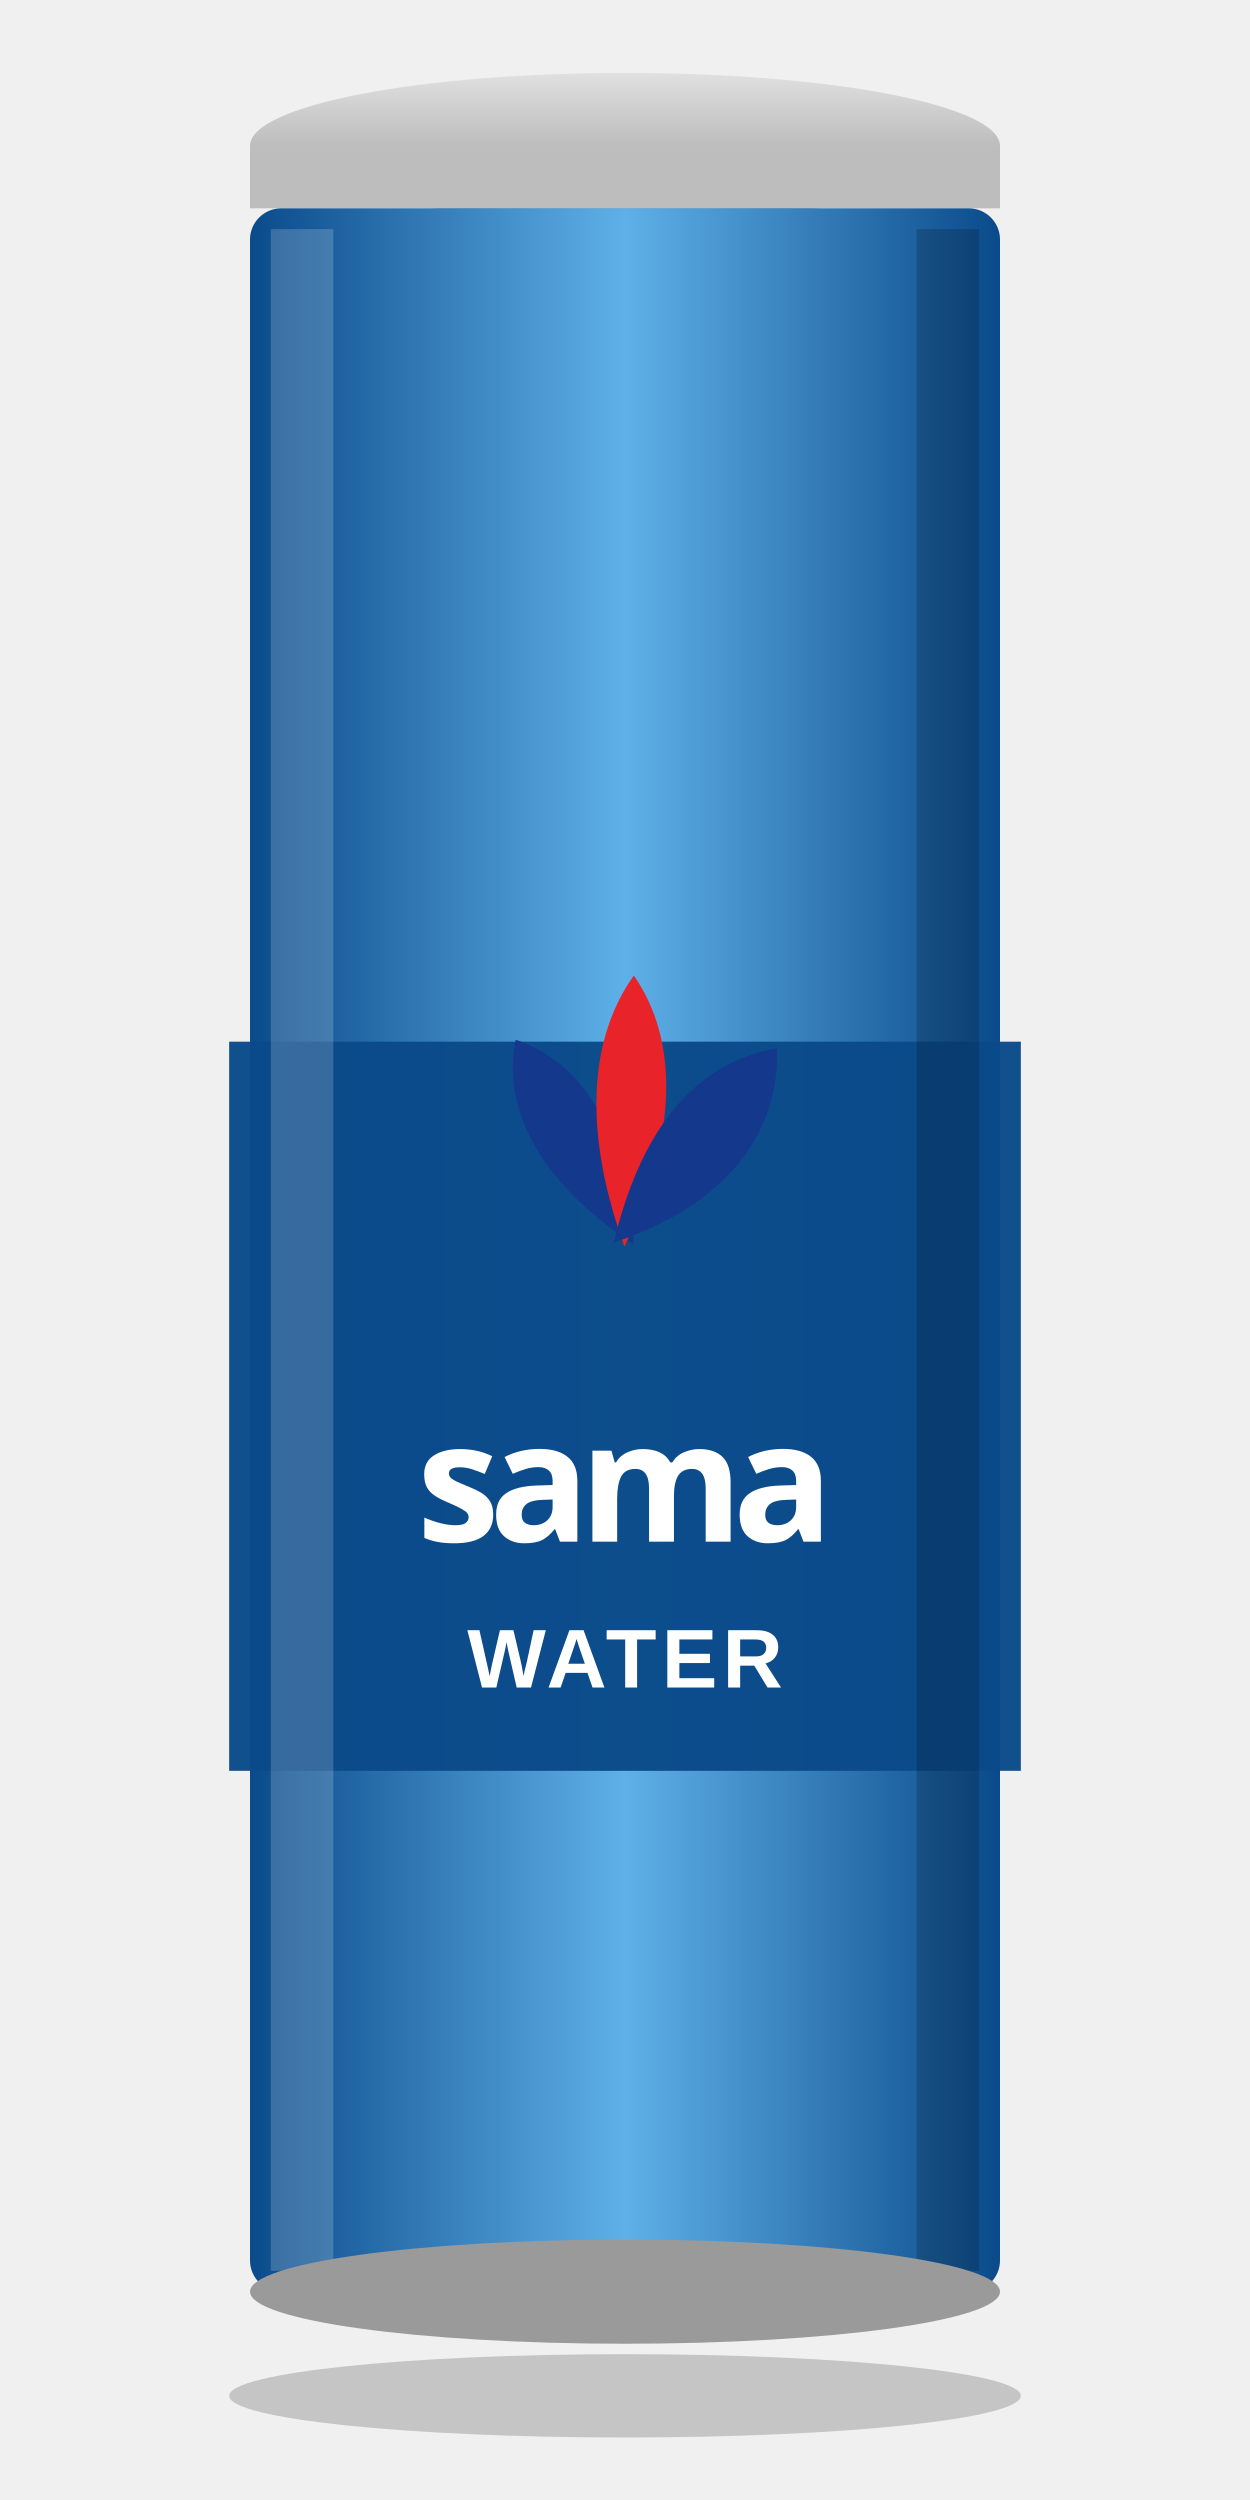
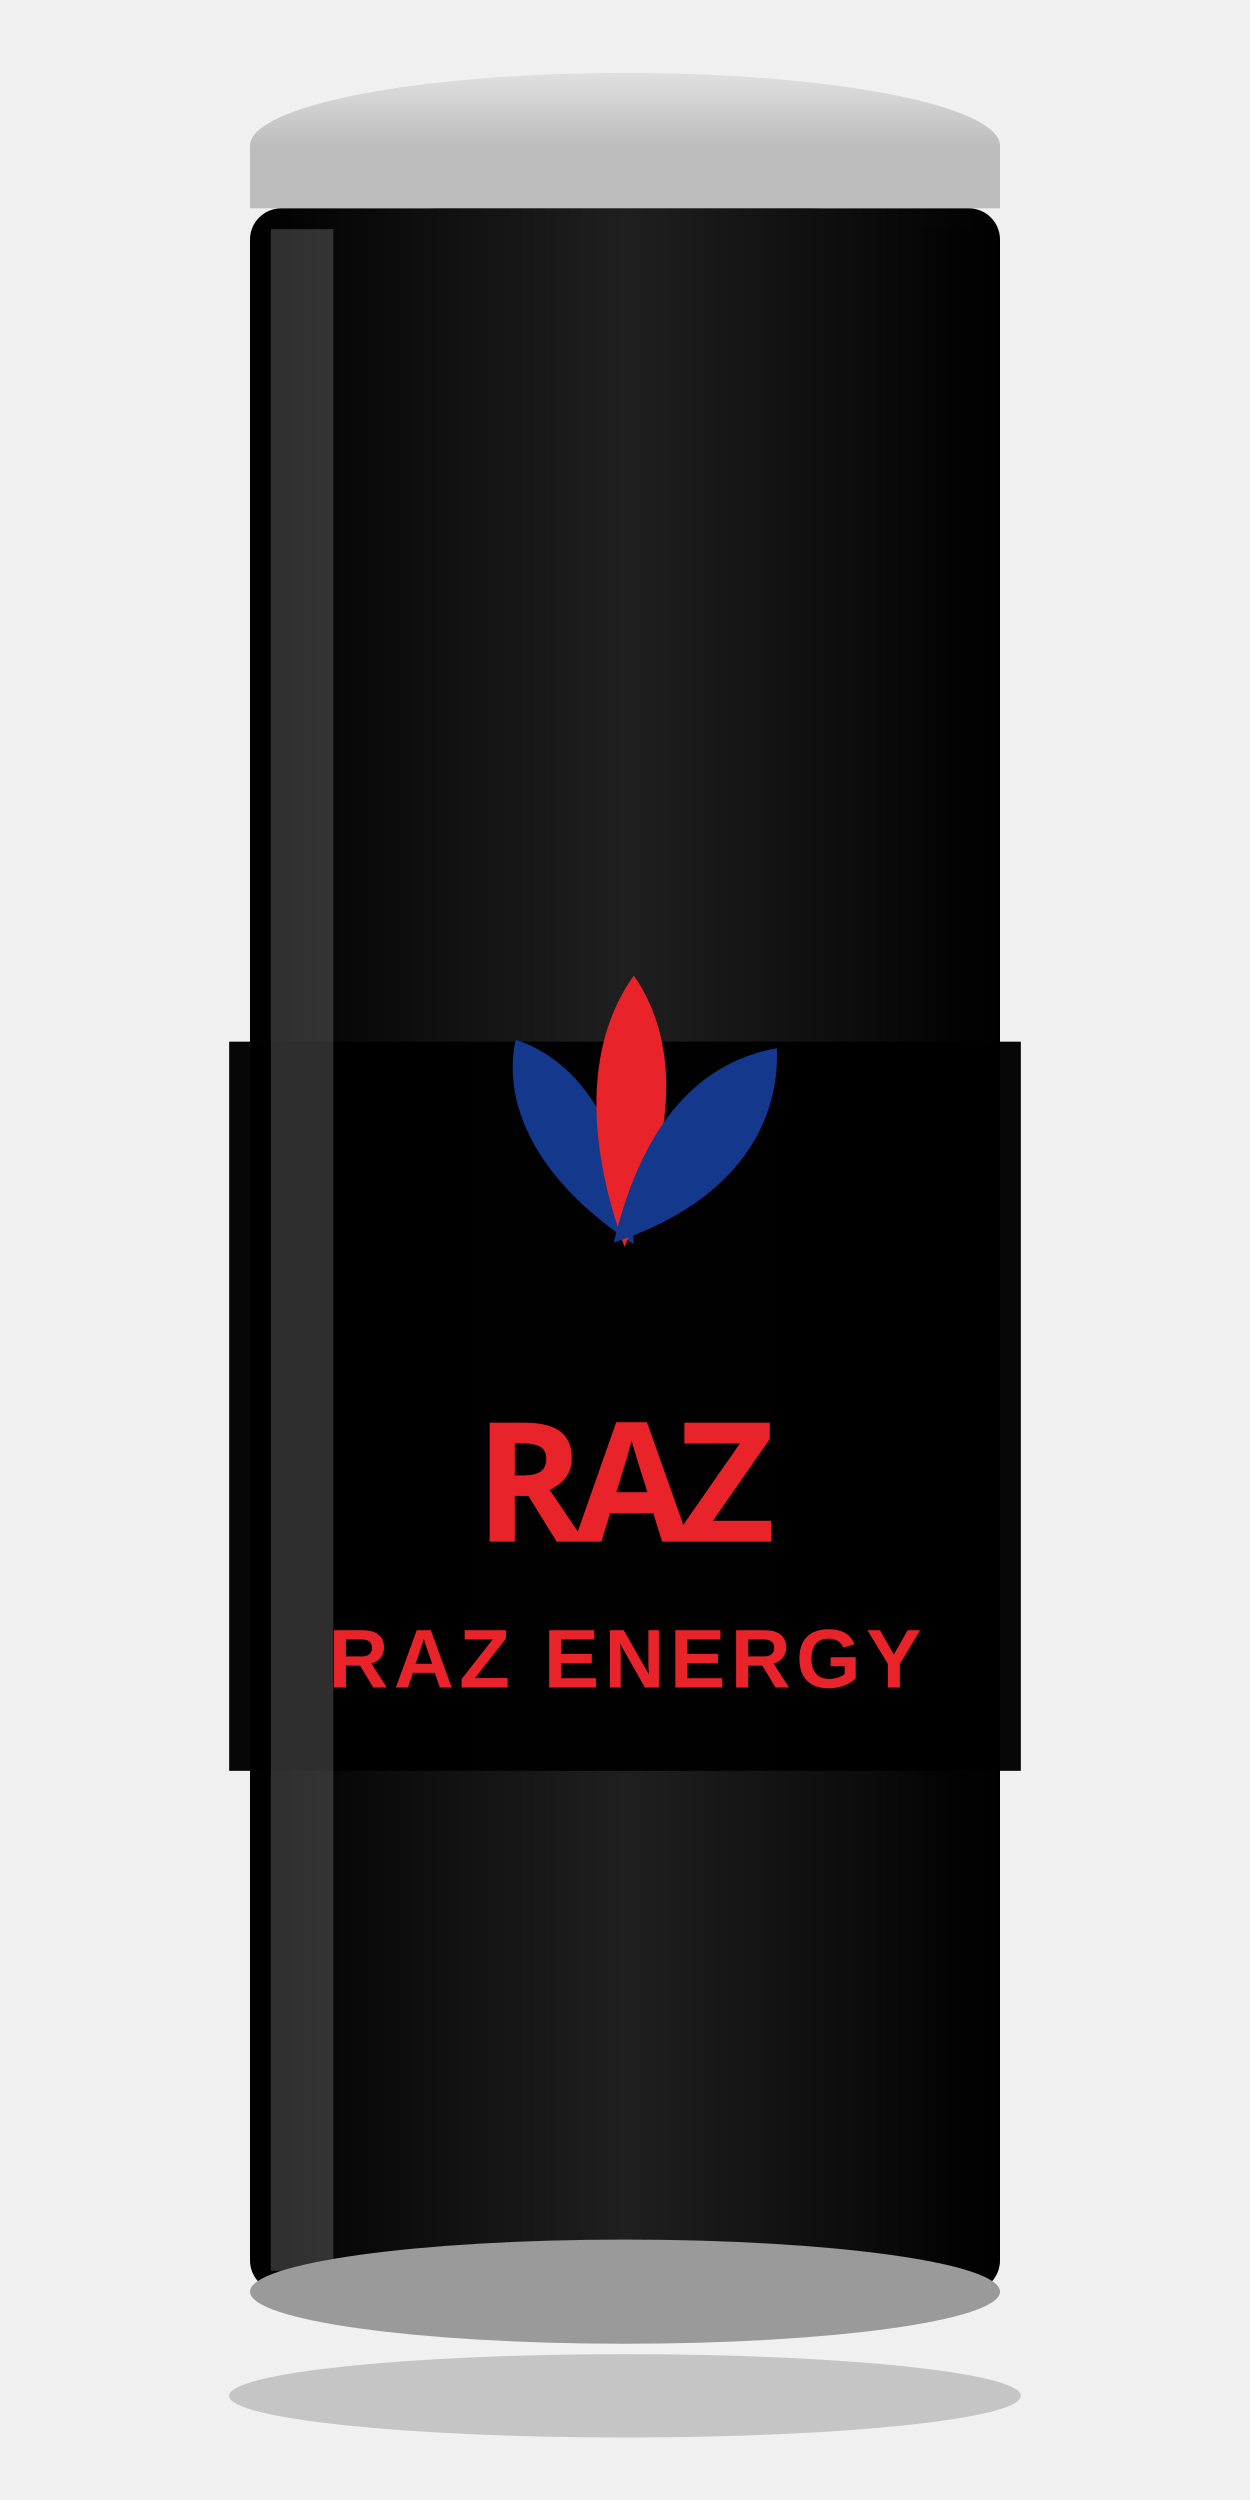
- <svg xmlns="http://www.w3.org/2000/svg" viewBox="0 0 120 240" role="img" aria-label="WATER">
+ <svg xmlns="http://www.w3.org/2000/svg" viewBox="0 0 120 240" role="img" aria-label="RAZ ENERGY">
  <defs>
    <linearGradient id="body" x1="0" x2="1" y1="0" y2="0">
-       <stop offset="0" stop-color="#0a4a8a" />
-       <stop offset="0.5" stop-color="#5fb0e8" />
-       <stop offset="1" stop-color="#0a4a8a" />
+       <stop offset="0" stop-color="#000000" />
+       <stop offset="0.5" stop-color="#1f1f1f" />
+       <stop offset="1" stop-color="#000000" />
    </linearGradient>
    <linearGradient id="top" x1="0" x2="0" y1="0" y2="1">
      <stop offset="0" stop-color="#e0e0e0" />
      <stop offset="1" stop-color="#9a9a9a" />
    </linearGradient>
  </defs>
  <ellipse cx="60" cy="230" rx="38" ry="4" fill="#000" opacity="0.18" />
  <ellipse cx="60" cy="14" rx="36" ry="7" fill="url(#top)" />
  <rect x="24" y="14" width="72" height="6" fill="#bdbdbd" />
  <rect x="24" y="20" width="72" height="200" rx="3" fill="url(#body)" />
-   <rect x="22" y="100" width="76" height="70" fill="#0a4a8a" opacity="0.97" />
+   <rect x="22" y="100" width="76" height="70" fill="#000000" opacity="0.97" />
  <rect x="26" y="22" width="6" height="196" fill="#ffffff" opacity="0.18" />
  <rect x="88" y="22" width="6" height="196" fill="#000000" opacity="0.18" />
  <g transform="translate(60,118)">
    <path transform="rotate(-30) scale(0.42)" d="M0,4 C-13,-22 -9,-40 0,-50 C9,-40 13,-22 0,4 Z" fill="#13388c" />
    <path transform="rotate(2) scale(0.42)" d="M0,4 C-12,-26 -8,-46 0,-58 C9,-46 13,-26 0,4 Z" fill="#e8232a" />
    <path transform="rotate(40) scale(0.42)" d="M0,4 C-14,-24 -10,-42 0,-54 C11,-42 16,-22 0,4 Z" fill="#13388c" />
  </g>
-   <text x="60" y="148" text-anchor="middle" font-family="Verdana, Tahoma, sans-serif" font-size="16" font-weight="800" fill="#ffffff" letter-spacing="-1">sama</text>
-   <text x="60" y="162" text-anchor="middle" font-family="Arial, sans-serif" font-size="8" font-weight="700" fill="#ffffff" letter-spacing="0.5">WATER</text>
+   <text x="60" y="148" text-anchor="middle" font-family="Verdana, Tahoma, sans-serif" font-size="16" font-weight="800" fill="#e8232a" letter-spacing="-1">RAZ</text>
+   <text x="60" y="162" text-anchor="middle" font-family="Arial, sans-serif" font-size="8" font-weight="700" fill="#e8232a" letter-spacing="0.5">RAZ ENERGY</text>
  <ellipse cx="60" cy="220" rx="36" ry="5" fill="#9a9a9a" />
</svg>
